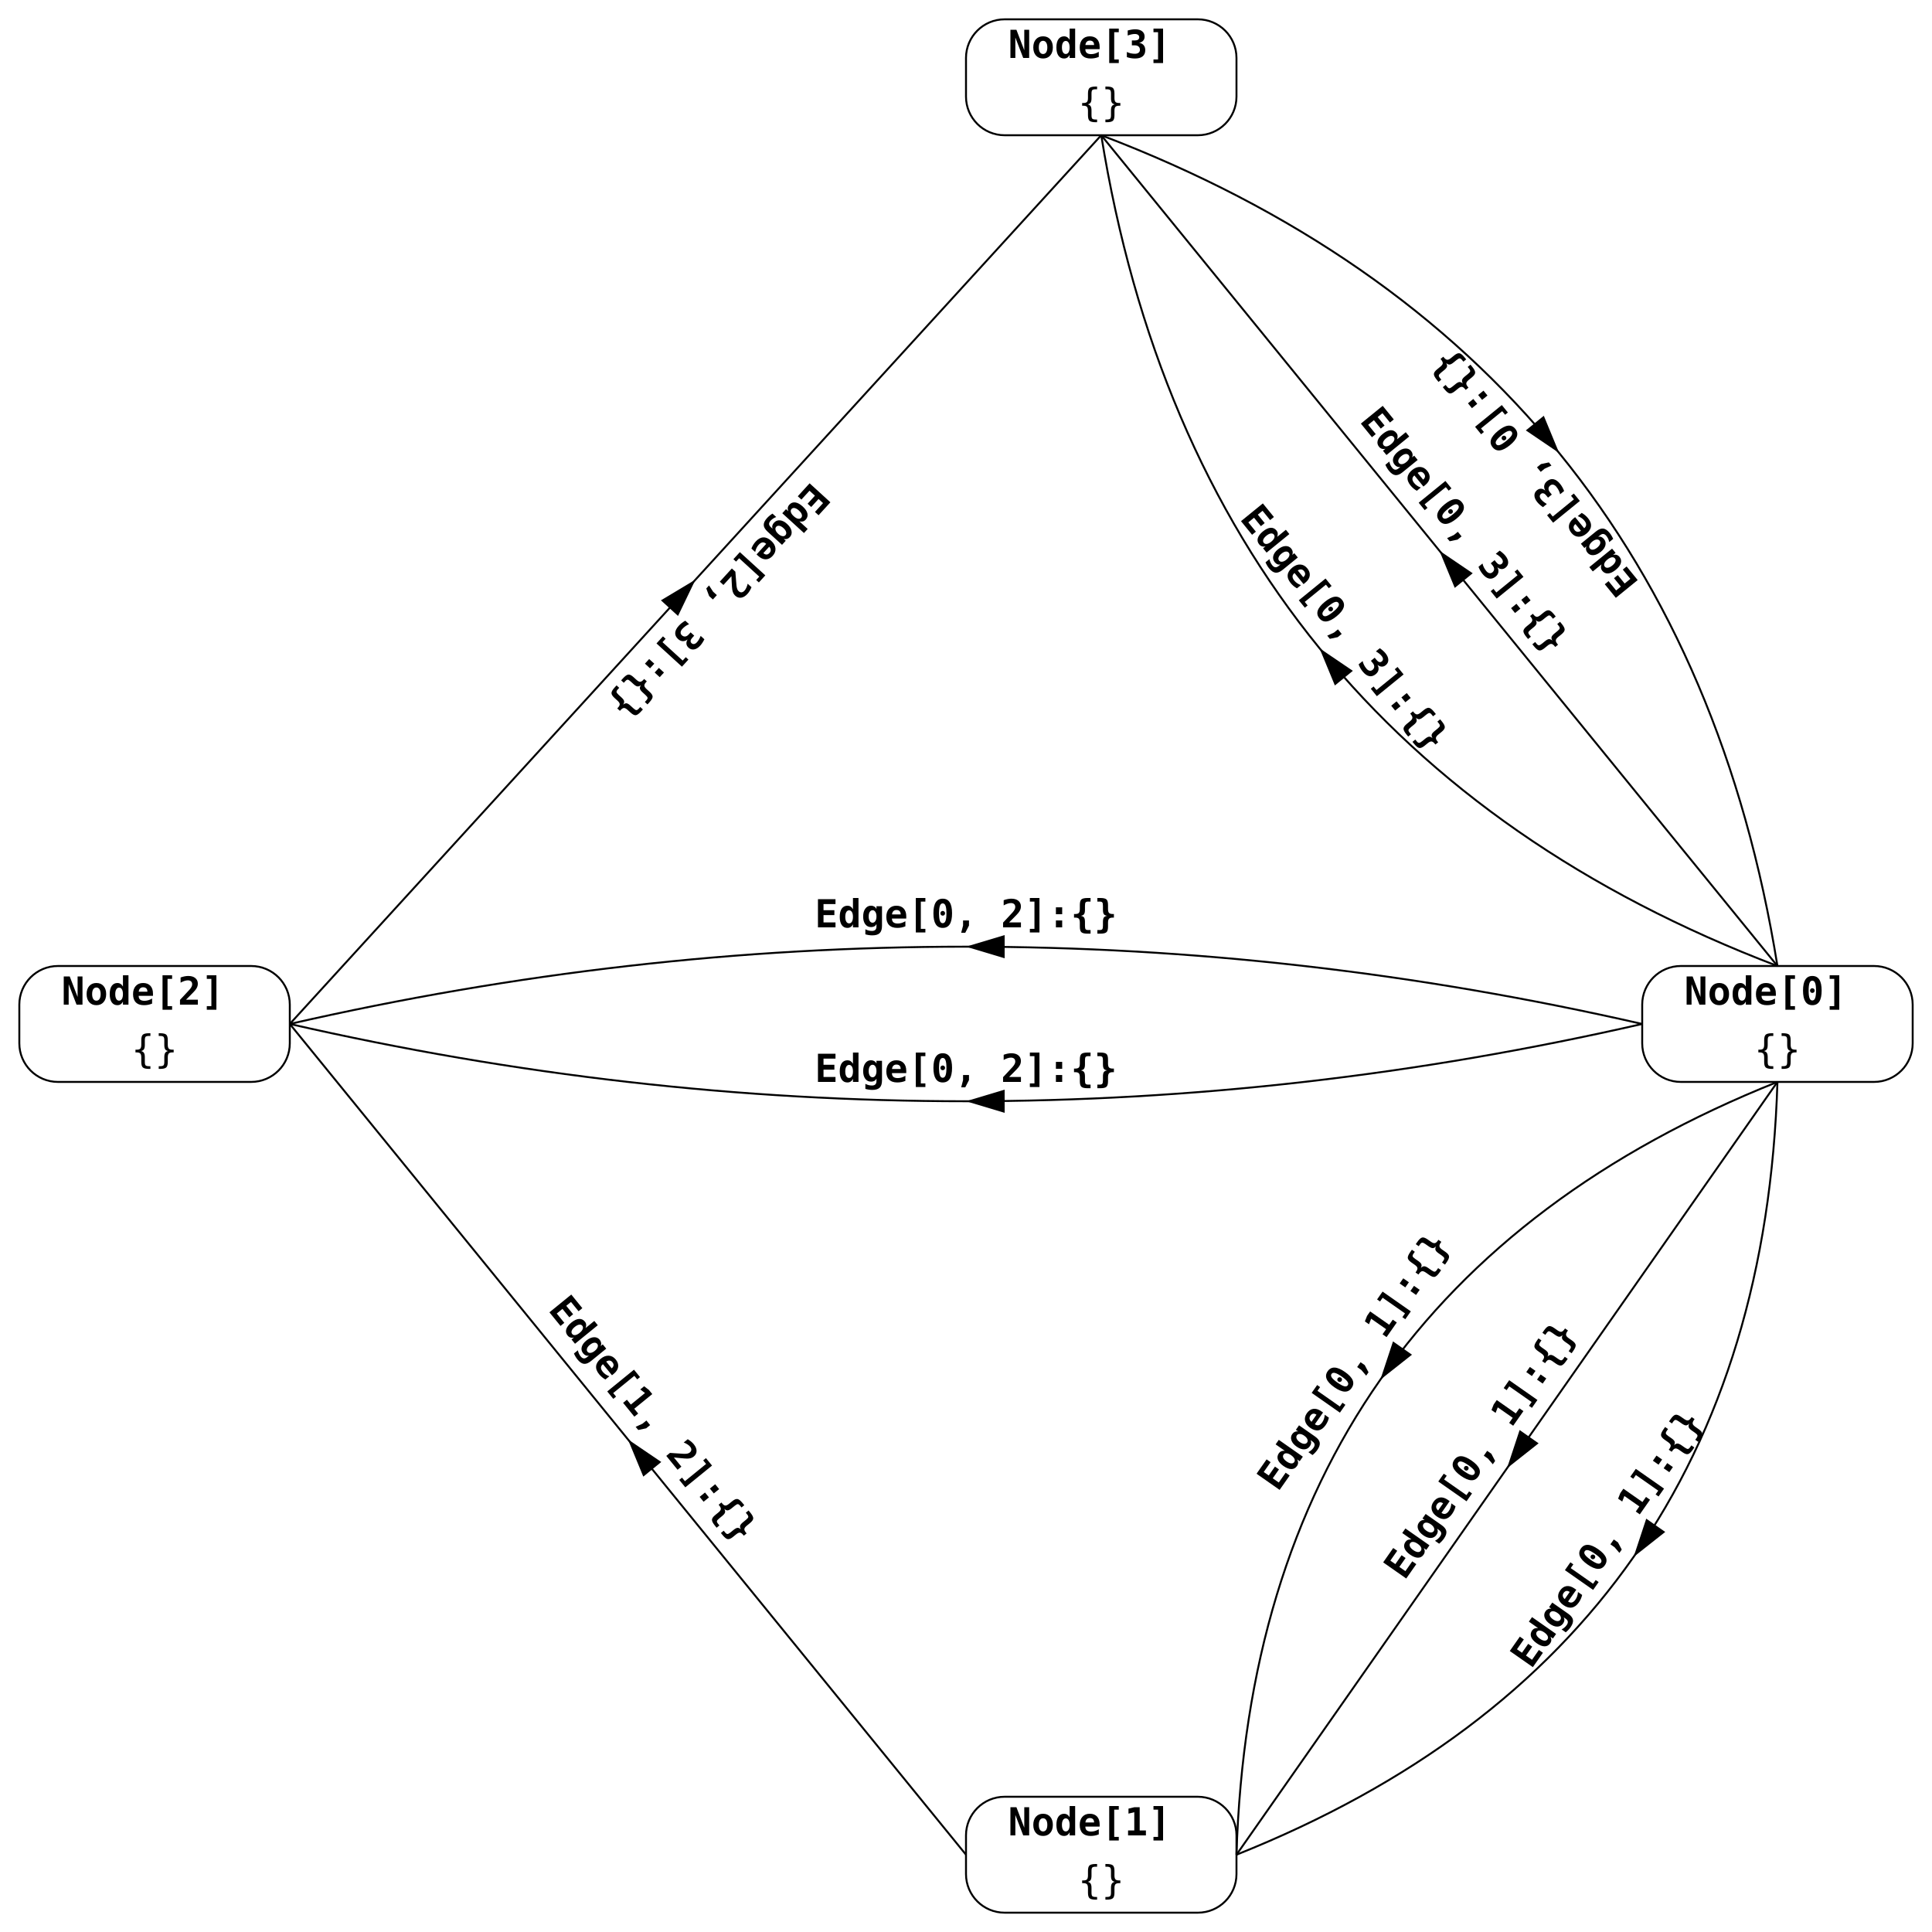
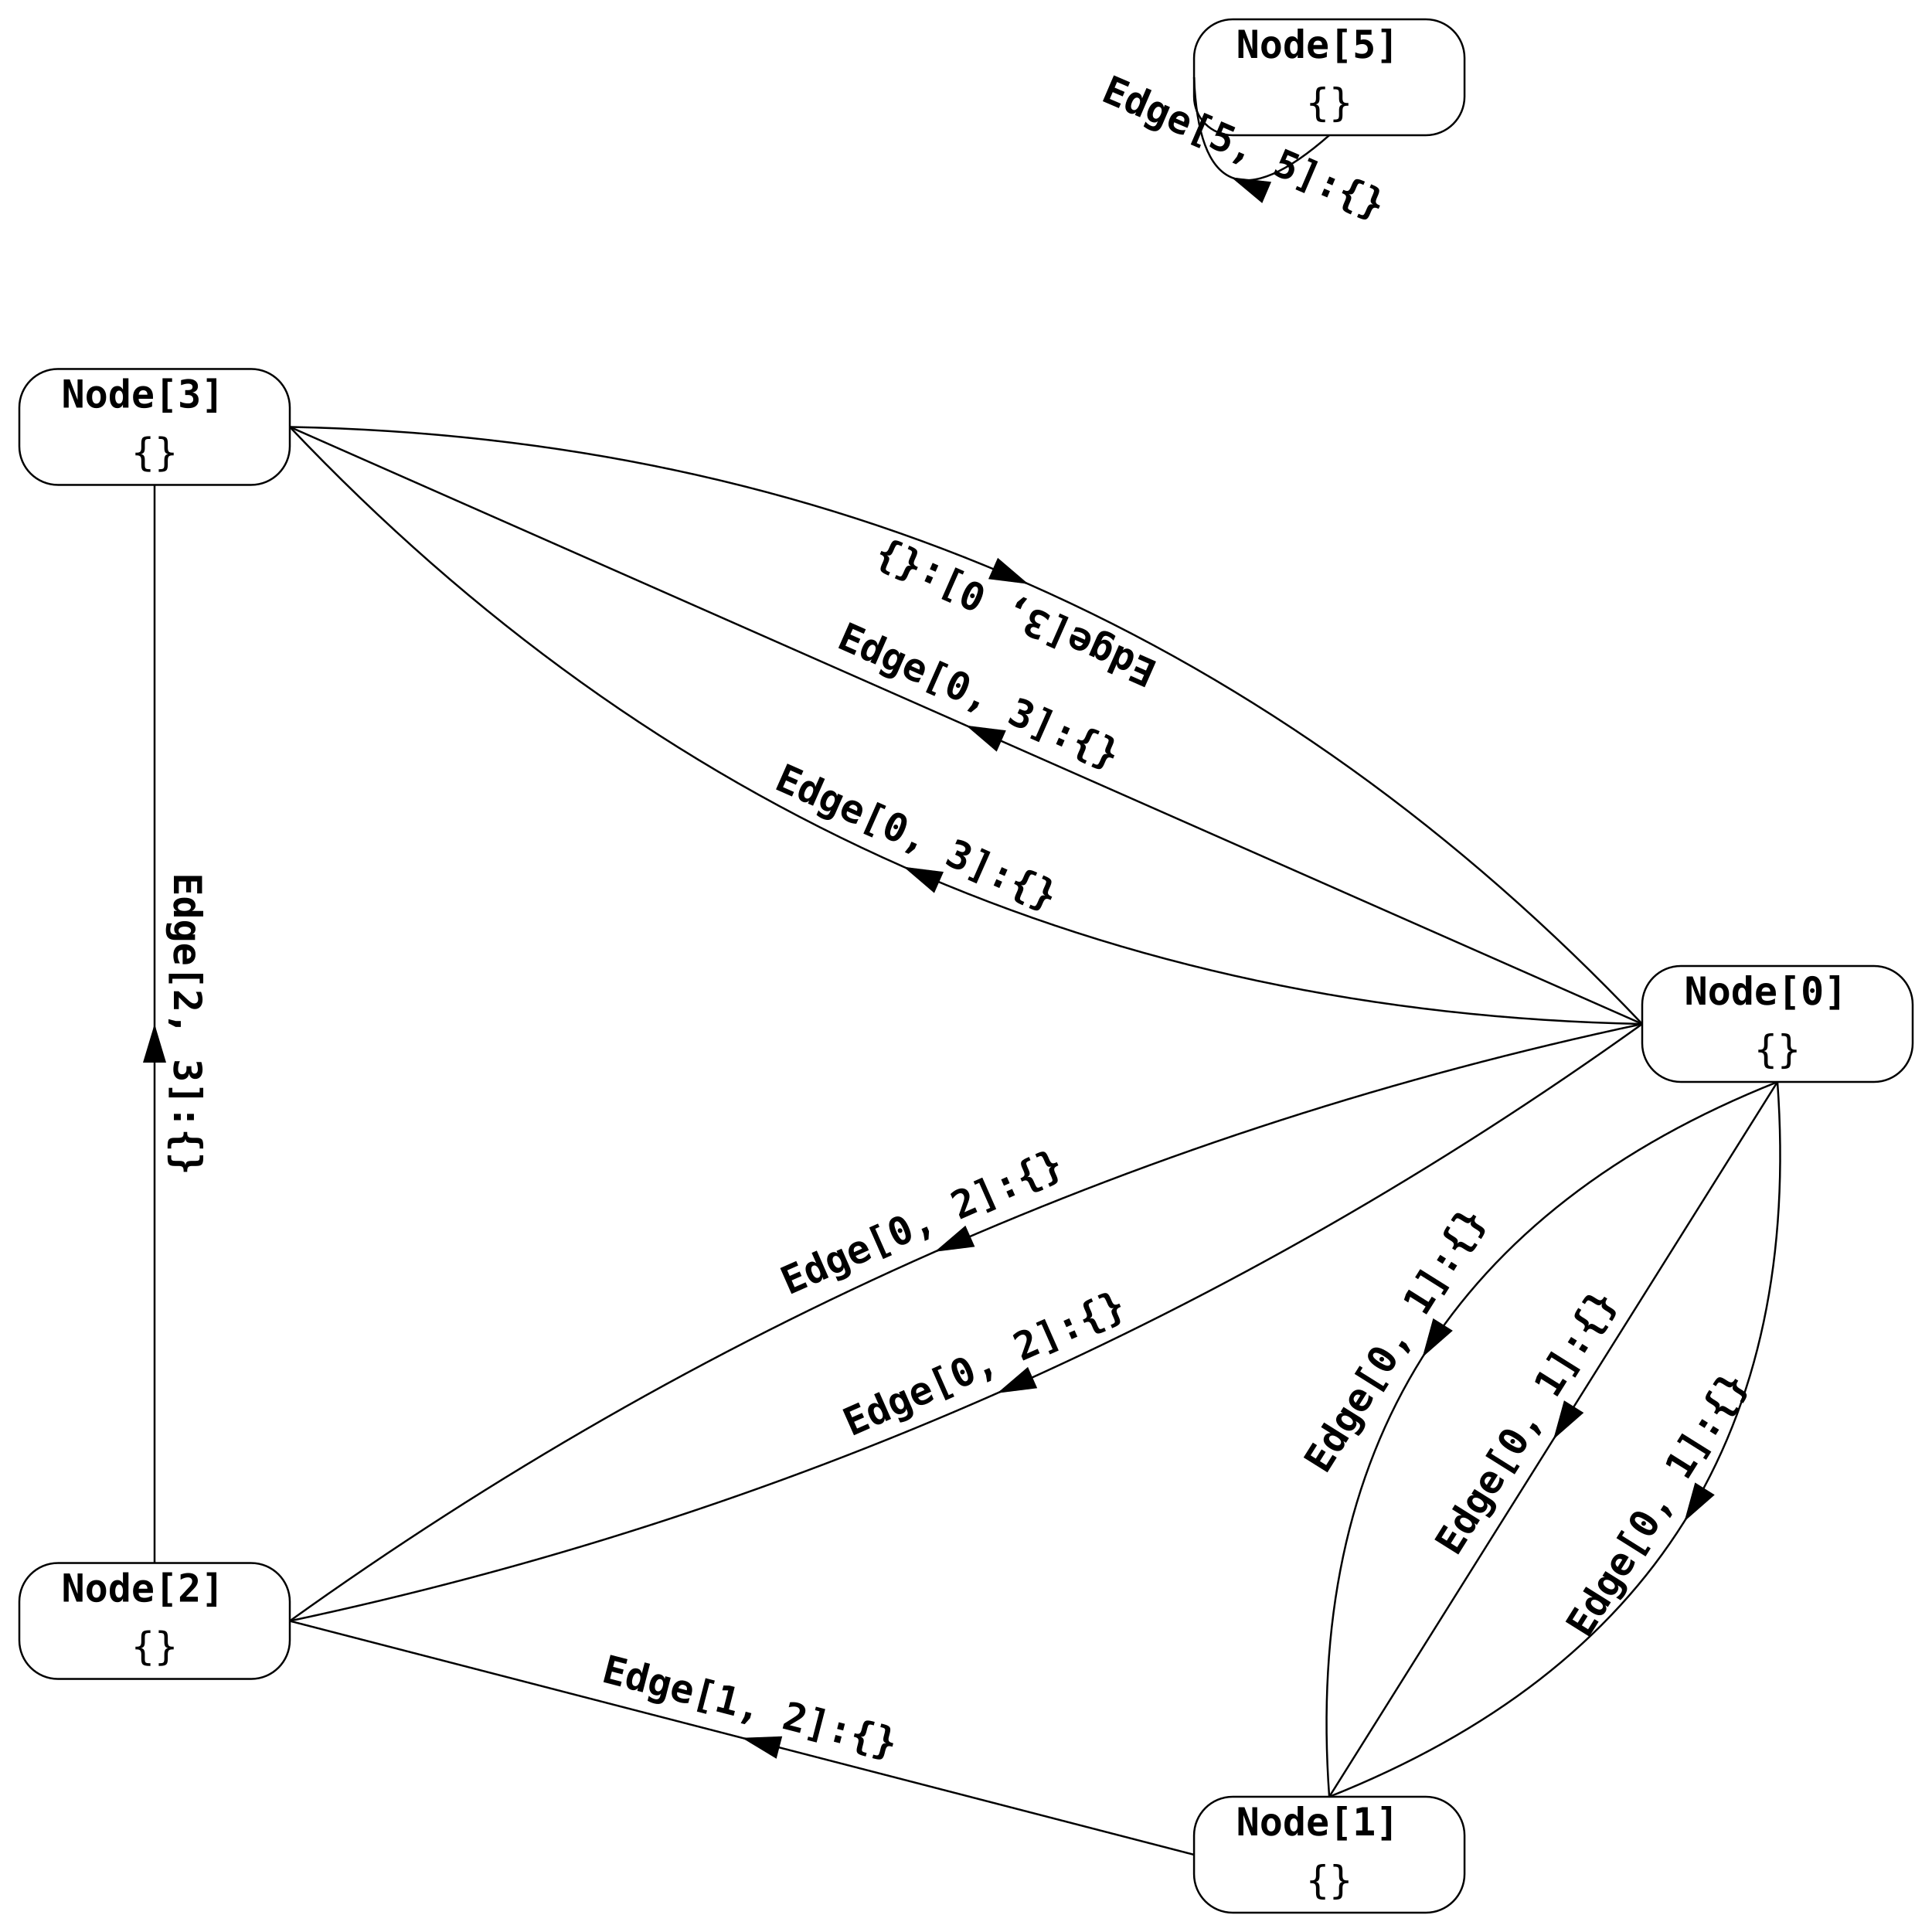
- <svg xmlns="http://www.w3.org/2000/svg" baseProfile="full" height="1200px" preserveAspectRatio="xMidYMid meet" version="1.1" viewBox="0,0,1000.0,1000.0" width="1200px">
+ <svg xmlns="http://www.w3.org/2000/svg" baseProfile="full" height="400px" preserveAspectRatio="xMidYMid meet" version="1.1" viewBox="0,0,1000.0,1000.0" width="400px">
  <defs>
    <marker id="id1" markerHeight="20" markerUnits="strokeWidth" markerWidth="20" orient="auto" refX="1.0" refY="0.5" viewBox="0,0,1,1">
      <polygon fill="black" points="0,0.2 1,0.5 0,0.8" stroke="none" />
    </marker>
  </defs>
  <g>
    <rect fill="none" height="60.0" rx="20.0" ry="20.0" stroke="black" stroke-width="1px" width="140.0" x="850.0" y="500.0" />
    <text font-family="monospace" font-size="20.0" text-anchor="middle" transform="translate(0,-10.0)" x="920.0" y="530.0">
      <tspan font-family="monospace" font-size="20.0" font-weight="bold" text-anchor="middle" x="920.0" y="530.0">Node[0]</tspan>
      <tspan font-family="monospace" font-size="20.0" font-weight="normal" text-anchor="middle" x="920.0" y="560.0">{}</tspan>
    </text>
  </g>
  <g>
-     <rect fill="none" height="60.0" rx="20.0" ry="20.0" stroke="black" stroke-width="1px" width="140.0" x="500" y="930.0" />
-     <text font-family="monospace" font-size="20.0" text-anchor="middle" transform="translate(0,-10.0)" x="570" y="960.0">
-       <tspan font-family="monospace" font-size="20.0" font-weight="bold" text-anchor="middle" x="570" y="960.0">Node[1]</tspan>
-       <tspan font-family="monospace" font-size="20.0" font-weight="normal" text-anchor="middle" x="570" y="990.0">{}</tspan>
+     <rect fill="none" height="60.0" rx="20.0" ry="20.0" stroke="black" stroke-width="1px" width="140.0" x="618.034" y="930.0" />
+     <text font-family="monospace" font-size="20.0" text-anchor="middle" transform="translate(0,-10.0)" x="688.034" y="960.0">
+       <tspan font-family="monospace" font-size="20.0" font-weight="bold" text-anchor="middle" x="688.034" y="960.0">Node[1]</tspan>
+       <tspan font-family="monospace" font-size="20.0" font-weight="normal" text-anchor="middle" x="688.034" y="990.0">{}</tspan>
    </text>
  </g>
  <g>
-     <rect fill="none" height="60.0" rx="20.0" ry="20.0" stroke="black" stroke-width="1px" width="140.0" x="10.0" y="500" />
-     <text font-family="monospace" font-size="20.0" text-anchor="middle" transform="translate(0,-10.0)" x="80.0" y="530">
-       <tspan font-family="monospace" font-size="20.0" font-weight="bold" text-anchor="middle" x="80.0" y="530">Node[2]</tspan>
-       <tspan font-family="monospace" font-size="20.0" font-weight="normal" text-anchor="middle" x="80.0" y="560">{}</tspan>
+     <rect fill="none" height="60.0" rx="20.0" ry="20.0" stroke="black" stroke-width="1px" width="140.0" x="10.0" y="809.017" />
+     <text font-family="monospace" font-size="20.0" text-anchor="middle" transform="translate(0,-10.0)" x="80.0" y="839.017">
+       <tspan font-family="monospace" font-size="20.0" font-weight="bold" text-anchor="middle" x="80.0" y="839.017">Node[2]</tspan>
+       <tspan font-family="monospace" font-size="20.0" font-weight="normal" text-anchor="middle" x="80.0" y="869.017">{}</tspan>
    </text>
  </g>
  <g>
-     <rect fill="none" height="60.0" rx="20.0" ry="20.0" stroke="black" stroke-width="1px" width="140.0" x="500.0" y="10.0" />
-     <text font-family="monospace" font-size="20.0" text-anchor="middle" transform="translate(0,-10.0)" x="570.0" y="40.0">
-       <tspan font-family="monospace" font-size="20.0" font-weight="bold" text-anchor="middle" x="570.0" y="40.0">Node[3]</tspan>
-       <tspan font-family="monospace" font-size="20.0" font-weight="normal" text-anchor="middle" x="570.0" y="70.0">{}</tspan>
+     <rect fill="none" height="60.0" rx="20.0" ry="20.0" stroke="black" stroke-width="1px" width="140.0" x="10.0" y="190.983" />
+     <text font-family="monospace" font-size="20.0" text-anchor="middle" transform="translate(0,-10.0)" x="80.0" y="220.983">
+       <tspan font-family="monospace" font-size="20.0" font-weight="bold" text-anchor="middle" x="80.0" y="220.983">Node[3]</tspan>
+       <tspan font-family="monospace" font-size="20.0" font-weight="normal" text-anchor="middle" x="80.0" y="250.983">{}</tspan>
    </text>
  </g>
  <g>
-     <path d="M 920.0 560.0 Q 915.539 705.877 845.539 805.877 Q 775.539 905.877 640 960.0" fill="none" marker-mid="url(#id1)" stroke="black" stroke-width="1px" />
-     <text font-family="monospace" font-size="20.0" text-anchor="middle" transform="rotate(304.992,845.5385,805.877) translate(0,-10.0)" x="845.539" y="805.877">
-       <tspan font-family="monospace" font-size="20.0" font-weight="bold" text-anchor="middle" x="845.539" y="805.877">Edge[0, 1]:{}</tspan>
+     <rect fill="none" height="60.0" rx="20.0" ry="20.0" stroke="black" stroke-width="1px" width="140.0" x="618.034" y="10.0" />
+     <text font-family="monospace" font-size="20.0" text-anchor="middle" transform="translate(0,-10.0)" x="688.034" y="40.0">
+       <tspan font-family="monospace" font-size="20.0" font-weight="bold" text-anchor="middle" x="688.034" y="40.0">Node[5]</tspan>
+       <tspan font-family="monospace" font-size="20.0" font-weight="normal" text-anchor="middle" x="688.034" y="70.0">{}</tspan>
    </text>
  </g>
  <g>
-     <path d="M 920.0 560.0 Q 850 660.0 780 760.0 Q 710 860.0 640 960.0" fill="none" marker-mid="url(#id1)" stroke="black" stroke-width="1px" />
-     <text font-family="monospace" font-size="20.0" text-anchor="middle" transform="rotate(304.992,780,760.0) translate(0,-10.0)" x="780" y="760.0">
-       <tspan font-family="monospace" font-size="20.0" font-weight="bold" text-anchor="middle" x="780" y="760.0">Edge[0, 1]:{}</tspan>
+     <path d="M 920.0 560.0 Q 929.789 694.994 871.798 787.494 Q 813.806 879.994 688.034 930.0" fill="none" marker-mid="url(#id1)" stroke="black" stroke-width="1px" />
+     <text font-family="monospace" font-size="20.0" text-anchor="middle" transform="rotate(302.0851,871.7978,787.4942) translate(0,-10.0)" x="871.798" y="787.494">
+       <tspan font-family="monospace" font-size="20.0" font-weight="bold" text-anchor="middle" x="871.798" y="787.494">Edge[0, 1]:{}</tspan>
    </text>
  </g>
  <g>
-     <path d="M 920.0 560.0 Q 784.461 614.123 714.461 714.123 Q 644.461 814.123 640 960.0" fill="none" marker-mid="url(#id1)" stroke="black" stroke-width="1px" />
-     <text font-family="monospace" font-size="20.0" text-anchor="middle" transform="rotate(304.992,714.4614,714.123) translate(0,-10.0)" x="714.461" y="714.123">
-       <tspan font-family="monospace" font-size="20.0" font-weight="bold" text-anchor="middle" x="714.461" y="714.123">Edge[0, 1]:{}</tspan>
+     <path d="M 920.0 560.0 Q 862.008 652.5 804.017 745.0 Q 746.025 837.5 688.034 930.0" fill="none" marker-mid="url(#id1)" stroke="black" stroke-width="1px" />
+     <text font-family="monospace" font-size="20.0" text-anchor="middle" transform="rotate(302.0851,804.017,745.0) translate(0,-10.0)" x="804.017" y="745.0">
+       <tspan font-family="monospace" font-size="20.0" font-weight="bold" text-anchor="middle" x="804.017" y="745.0">Edge[0, 1]:{}</tspan>
    </text>
  </g>
  <g>
-     <path d="M 850.0 530.0 Q 675 570 500 570 Q 325 570 150.0 530" fill="none" marker-mid="url(#id1)" stroke="black" stroke-width="1px" />
-     <text font-family="monospace" font-size="20.0" text-anchor="middle" transform="rotate(2.43935326694e-06,500,570) translate(0,-10.0)" x="500" y="570">
-       <tspan font-family="monospace" font-size="20.0" font-weight="bold" text-anchor="middle" x="500" y="570">Edge[0, 2]:{}</tspan>
+     <path d="M 920.0 560.0 Q 794.228 610.006 736.236 702.506 Q 678.245 795.006 688.034 930.0" fill="none" marker-mid="url(#id1)" stroke="black" stroke-width="1px" />
+     <text font-family="monospace" font-size="20.0" text-anchor="middle" transform="rotate(302.0851,736.2361,702.5058) translate(0,-10.0)" x="736.236" y="702.506">
+       <tspan font-family="monospace" font-size="20.0" font-weight="bold" text-anchor="middle" x="736.236" y="702.506">Edge[0, 1]:{}</tspan>
    </text>
  </g>
  <g>
-     <path d="M 850.0 530.0 Q 675 490 500 490 Q 325 490 150.0 530" fill="none" marker-mid="url(#id1)" stroke="black" stroke-width="1px" />
-     <text font-family="monospace" font-size="20.0" text-anchor="middle" transform="rotate(2.43935326694e-06,500,490) translate(0,-10.0)" x="500" y="490">
-       <tspan font-family="monospace" font-size="20.0" font-weight="bold" text-anchor="middle" x="500" y="490">Edge[0, 2]:{}</tspan>
+     <path d="M 850.0 530.0 Q 691.154 643.847 516.154 721.101 Q 341.154 798.356 150.0 839.017" fill="none" marker-mid="url(#id1)" stroke="black" stroke-width="1px" />
+     <text font-family="monospace" font-size="20.0" text-anchor="middle" transform="rotate(336.1808,516.1541,721.1015) translate(0,-10.0)" x="516.154" y="721.101">
+       <tspan font-family="monospace" font-size="20.0" font-weight="bold" text-anchor="middle" x="516.154" y="721.101">Edge[0, 2]:{}</tspan>
    </text>
  </g>
  <g>
-     <path d="M 920.0 500.0 Q 770.455 443.002 682.955 335.502 Q 595.455 228.002 570.0 70.0" fill="none" marker-mid="url(#id1)" stroke="black" stroke-width="1px" />
-     <text font-family="monospace" font-size="20.0" text-anchor="middle" transform="rotate(50.85601,682.955,335.5017) translate(0,-10.0)" x="682.955" y="335.502">
-       <tspan font-family="monospace" font-size="20.0" font-weight="bold" text-anchor="middle" x="682.955" y="335.502">Edge[0, 3]:{}</tspan>
+     <path d="M 850.0 530.0 Q 658.846 570.661 483.846 647.916 Q 308.846 725.17 150.0 839.017" fill="none" marker-mid="url(#id1)" stroke="black" stroke-width="1px" />
+     <text font-family="monospace" font-size="20.0" text-anchor="middle" transform="rotate(336.1808,483.8459,647.9155) translate(0,-10.0)" x="483.846" y="647.916">
+       <tspan font-family="monospace" font-size="20.0" font-weight="bold" text-anchor="middle" x="483.846" y="647.916">Edge[0, 2]:{}</tspan>
    </text>
  </g>
  <g>
-     <path d="M 920.0 500.0 Q 832.5 392.5 745.0 285.0 Q 657.5 177.5 570.0 70.0" fill="none" marker-mid="url(#id1)" stroke="black" stroke-width="1px" />
-     <text font-family="monospace" font-size="20.0" text-anchor="middle" transform="rotate(50.85601,745.0,285.0) translate(0,-10.0)" x="745.0" y="285.0">
-       <tspan font-family="monospace" font-size="20.0" font-weight="bold" text-anchor="middle" x="745.0" y="285.0">Edge[0, 3]:{}</tspan>
+     <path d="M 850.0 530.0 Q 642.692 525.932 467.692 448.677 Q 292.692 371.423 150.0 220.983" fill="none" marker-mid="url(#id1)" stroke="black" stroke-width="1px" />
+     <text font-family="monospace" font-size="20.0" text-anchor="middle" transform="rotate(23.8192,467.6918,448.6774) translate(0,-10.0)" x="467.692" y="448.677">
+       <tspan font-family="monospace" font-size="20.0" font-weight="bold" text-anchor="middle" x="467.692" y="448.677">Edge[0, 3]:{}</tspan>
    </text>
  </g>
  <g>
-     <path d="M 500 960.0 Q 412.5 852.5 325 745 Q 237.5 637.5 150.0 530" fill="none" marker-mid="url(#id1)" stroke="black" stroke-width="1px" />
-     <text font-family="monospace" font-size="20.0" text-anchor="middle" transform="rotate(50.85602,325,745) translate(0,-10.0)" x="325" y="745">
-       <tspan font-family="monospace" font-size="20.0" font-weight="bold" text-anchor="middle" x="325" y="745">Edge[1, 2]:{}</tspan>
+     <path d="M 850.0 530.0 Q 675.0 452.746 500.0 375.491 Q 325.0 298.237 150.0 220.983" fill="none" marker-mid="url(#id1)" stroke="black" stroke-width="1px" />
+     <text font-family="monospace" font-size="20.0" text-anchor="middle" transform="rotate(23.8192,500.0,375.4915) translate(0,-10.0)" x="500.0" y="375.491">
+       <tspan font-family="monospace" font-size="20.0" font-weight="bold" text-anchor="middle" x="500.0" y="375.491">Edge[0, 3]:{}</tspan>
    </text>
  </g>
  <g>
-     <path d="M 150.0 530 Q 255.0 415 360.0 300 Q 465.0 185 570.0 70.0" fill="none" marker-mid="url(#id1)" stroke="black" stroke-width="1px" />
-     <text font-family="monospace" font-size="20.0" text-anchor="middle" transform="rotate(132.3974,360.0,300) translate(0,-10.0)" x="360.0" y="300">
-       <tspan font-family="monospace" font-size="20.0" font-weight="bold" text-anchor="middle" x="360.0" y="300">Edge[2, 3]:{}</tspan>
+     <path d="M 618.034 960.0 Q 501.025 929.754 384.017 899.509 Q 267.008 869.263 150.0 839.017" fill="none" marker-mid="url(#id1)" stroke="black" stroke-width="1px" />
+     <text font-family="monospace" font-size="20.0" text-anchor="middle" transform="rotate(14.49325,384.017,899.5085) translate(0,-10.0)" x="384.017" y="899.509">
+       <tspan font-family="monospace" font-size="20.0" font-weight="bold" text-anchor="middle" x="384.017" y="899.509">Edge[1, 2]:{}</tspan>
    </text>
  </g>
  <g>
-     <path d="M 570.0 70.0 Q 719.545 126.998 807.045 234.498 Q 894.545 341.998 920.0 500.0" fill="none" marker-mid="url(#id1)" stroke="black" stroke-width="1px" />
-     <text font-family="monospace" font-size="20.0" text-anchor="middle" transform="rotate(230.856,807.045,234.4983) translate(0,-10.0)" x="807.045" y="234.498">
-       <tspan font-family="monospace" font-size="20.0" font-weight="bold" text-anchor="middle" x="807.045" y="234.498">Edge[3, 0]:{}</tspan>
+     <path d="M 80.0 809.017 Q 80.0 669.508 80.0 530 Q 80.0 390.491 80.0 250.983" fill="none" marker-mid="url(#id1)" stroke="black" stroke-width="1px" />
+     <text font-family="monospace" font-size="20.0" text-anchor="middle" transform="rotate(90.0,80.0,530) translate(0,-10.0)" x="80.0" y="530">
+       <tspan font-family="monospace" font-size="20.0" font-weight="bold" text-anchor="middle" x="80.0" y="530">Edge[2, 3]:{}</tspan>
+     </text>
+   </g>
+   <g>
+     <path d="M 150.0 220.983 Q 357.308 225.051 532.308 302.306 Q 707.308 379.56 850.0 530.0" fill="none" marker-mid="url(#id1)" stroke="black" stroke-width="1px" />
+     <text font-family="monospace" font-size="20.0" text-anchor="middle" transform="rotate(203.8192,532.3082,302.3055) translate(0,-10.0)" x="532.308" y="302.306">
+       <tspan font-family="monospace" font-size="20.0" font-weight="bold" text-anchor="middle" x="532.308" y="302.306">Edge[3, 0]:{}</tspan>
+     </text>
+   </g>
+   <g>
+     <path d="M 688.034 70.0 Q 654.777 99.266 637.277 91.766 Q 619.777 84.266 618.034 40.0" fill="none" marker-mid="url(#id1)" stroke="black" stroke-width="1px" />
+     <text font-family="monospace" font-size="20.0" text-anchor="middle" transform="rotate(23.19859,637.2773,91.7658) translate(0,-10.0)" x="637.277" y="91.766">
+       <tspan font-family="monospace" font-size="20.0" font-weight="bold" text-anchor="middle" x="637.277" y="91.766">Edge[5, 5]:{}</tspan>
    </text>
  </g>
</svg>
